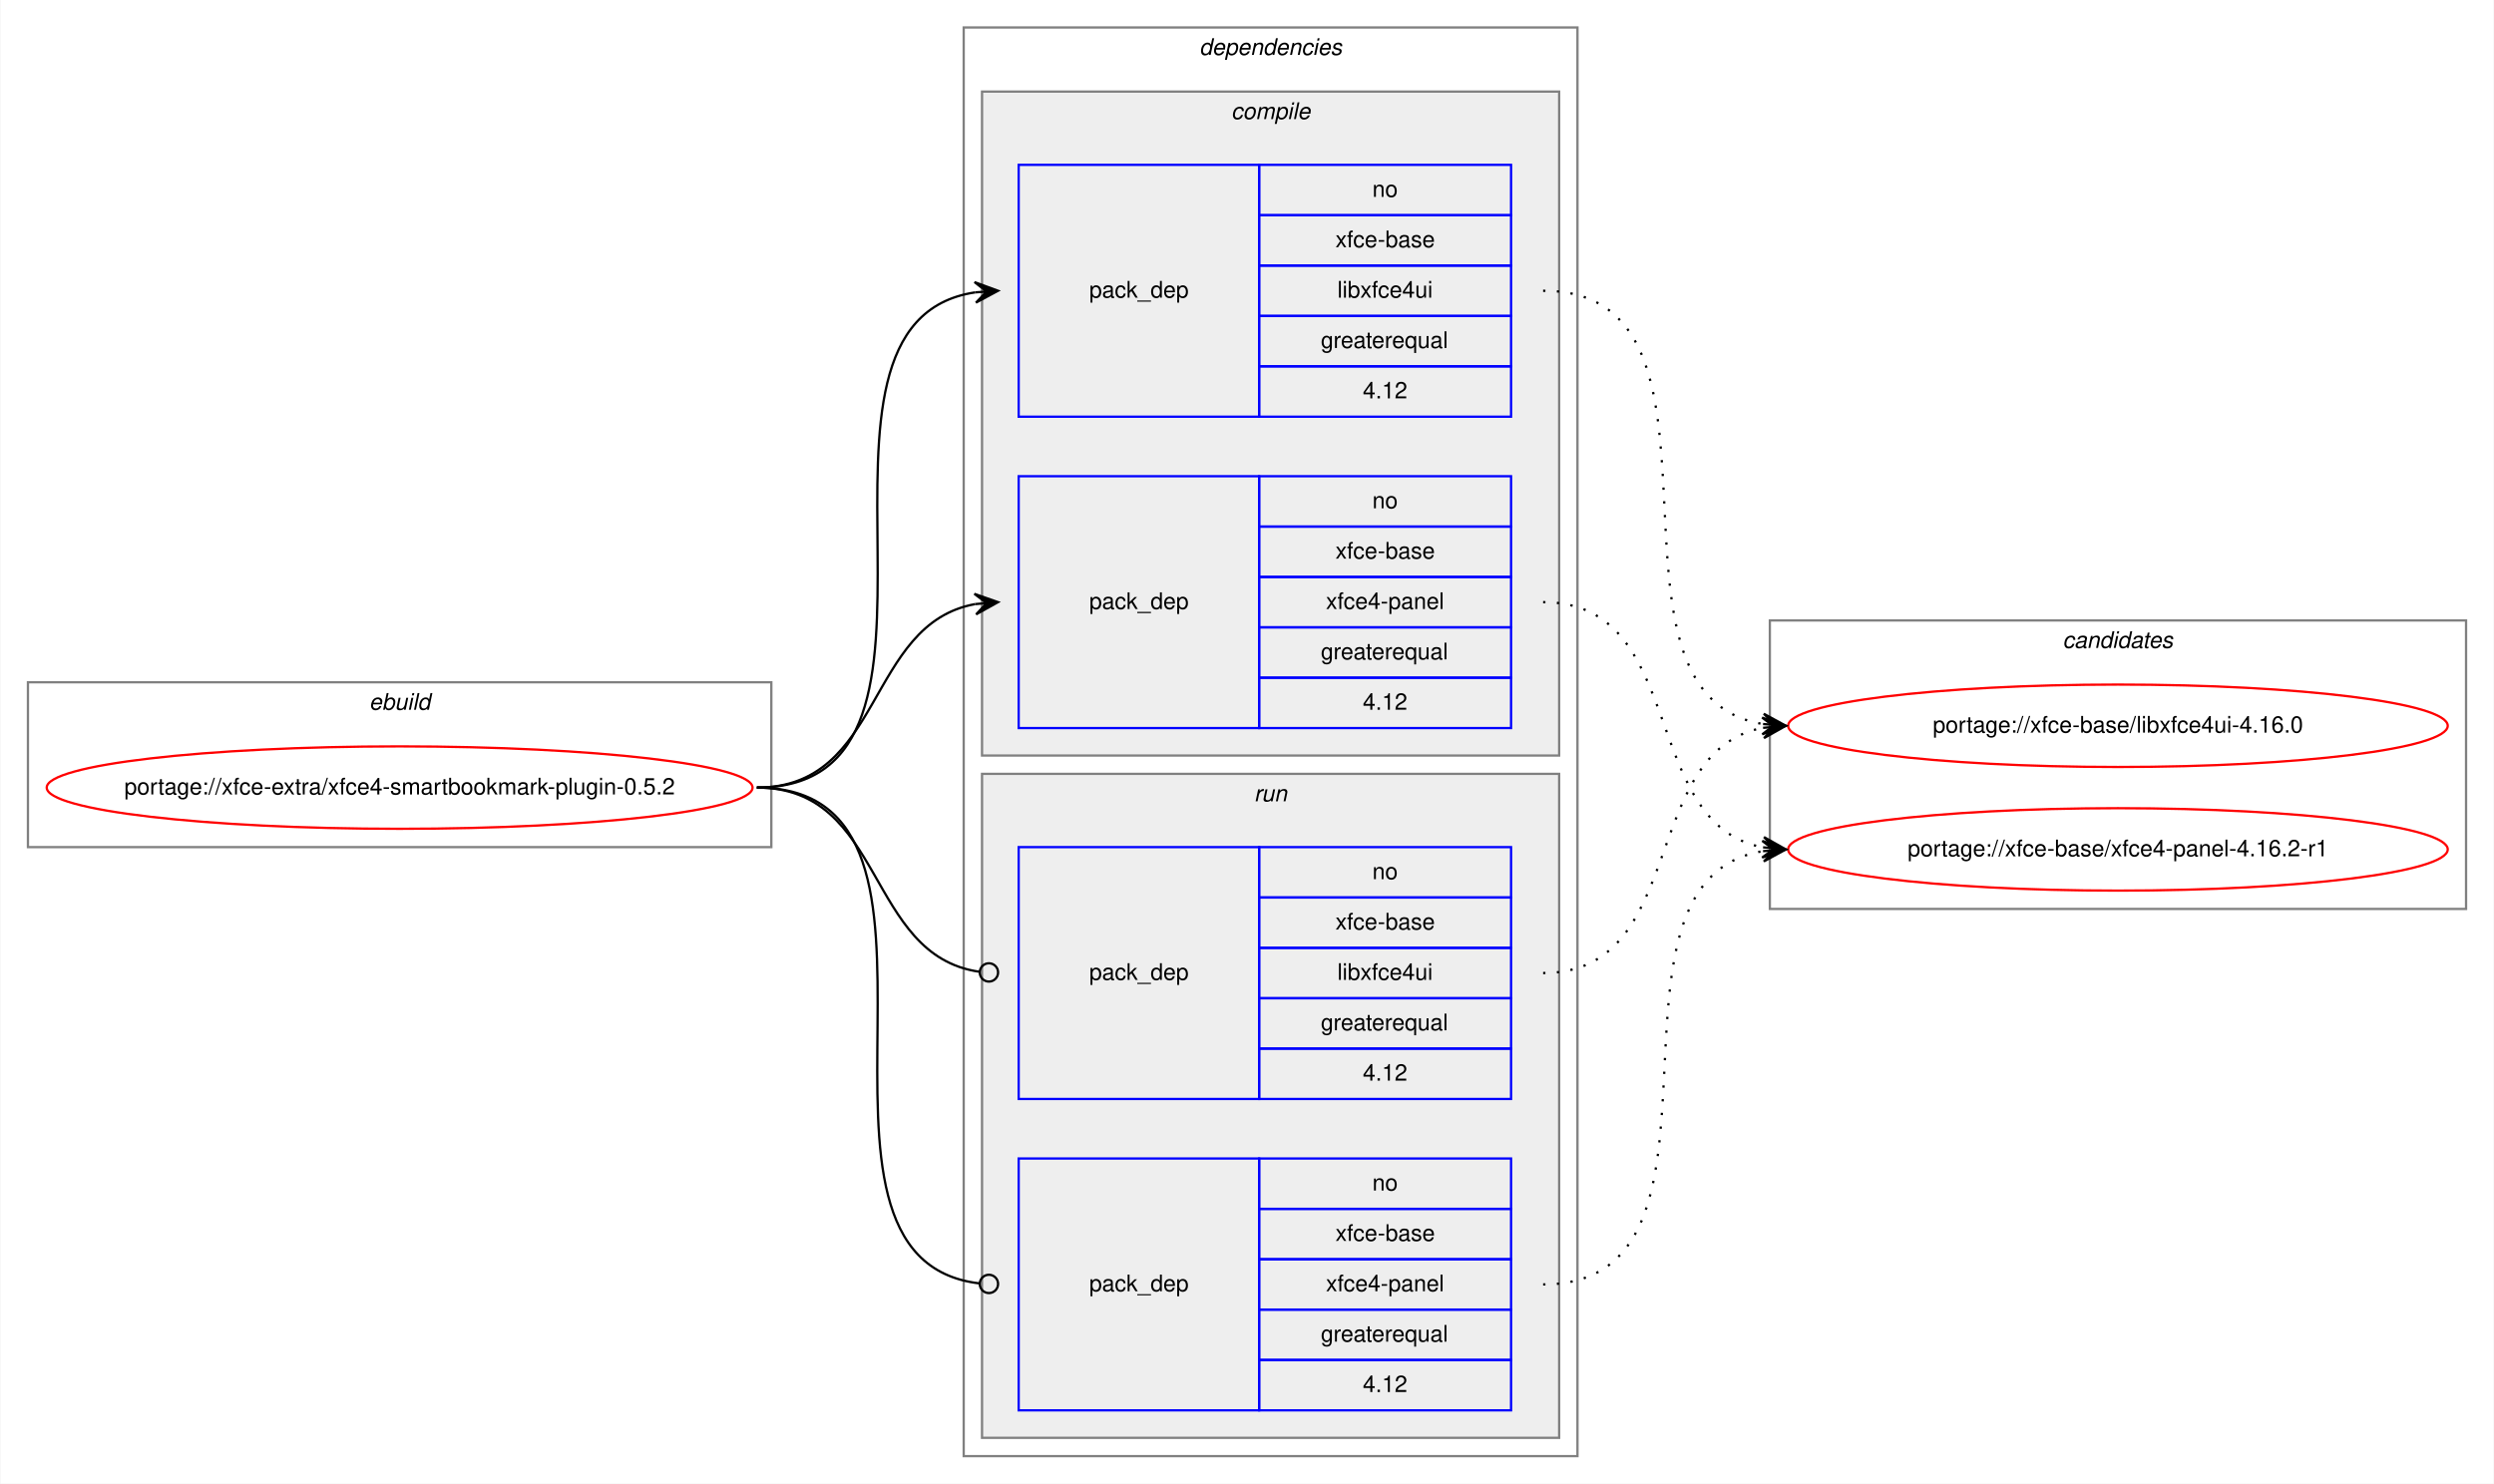
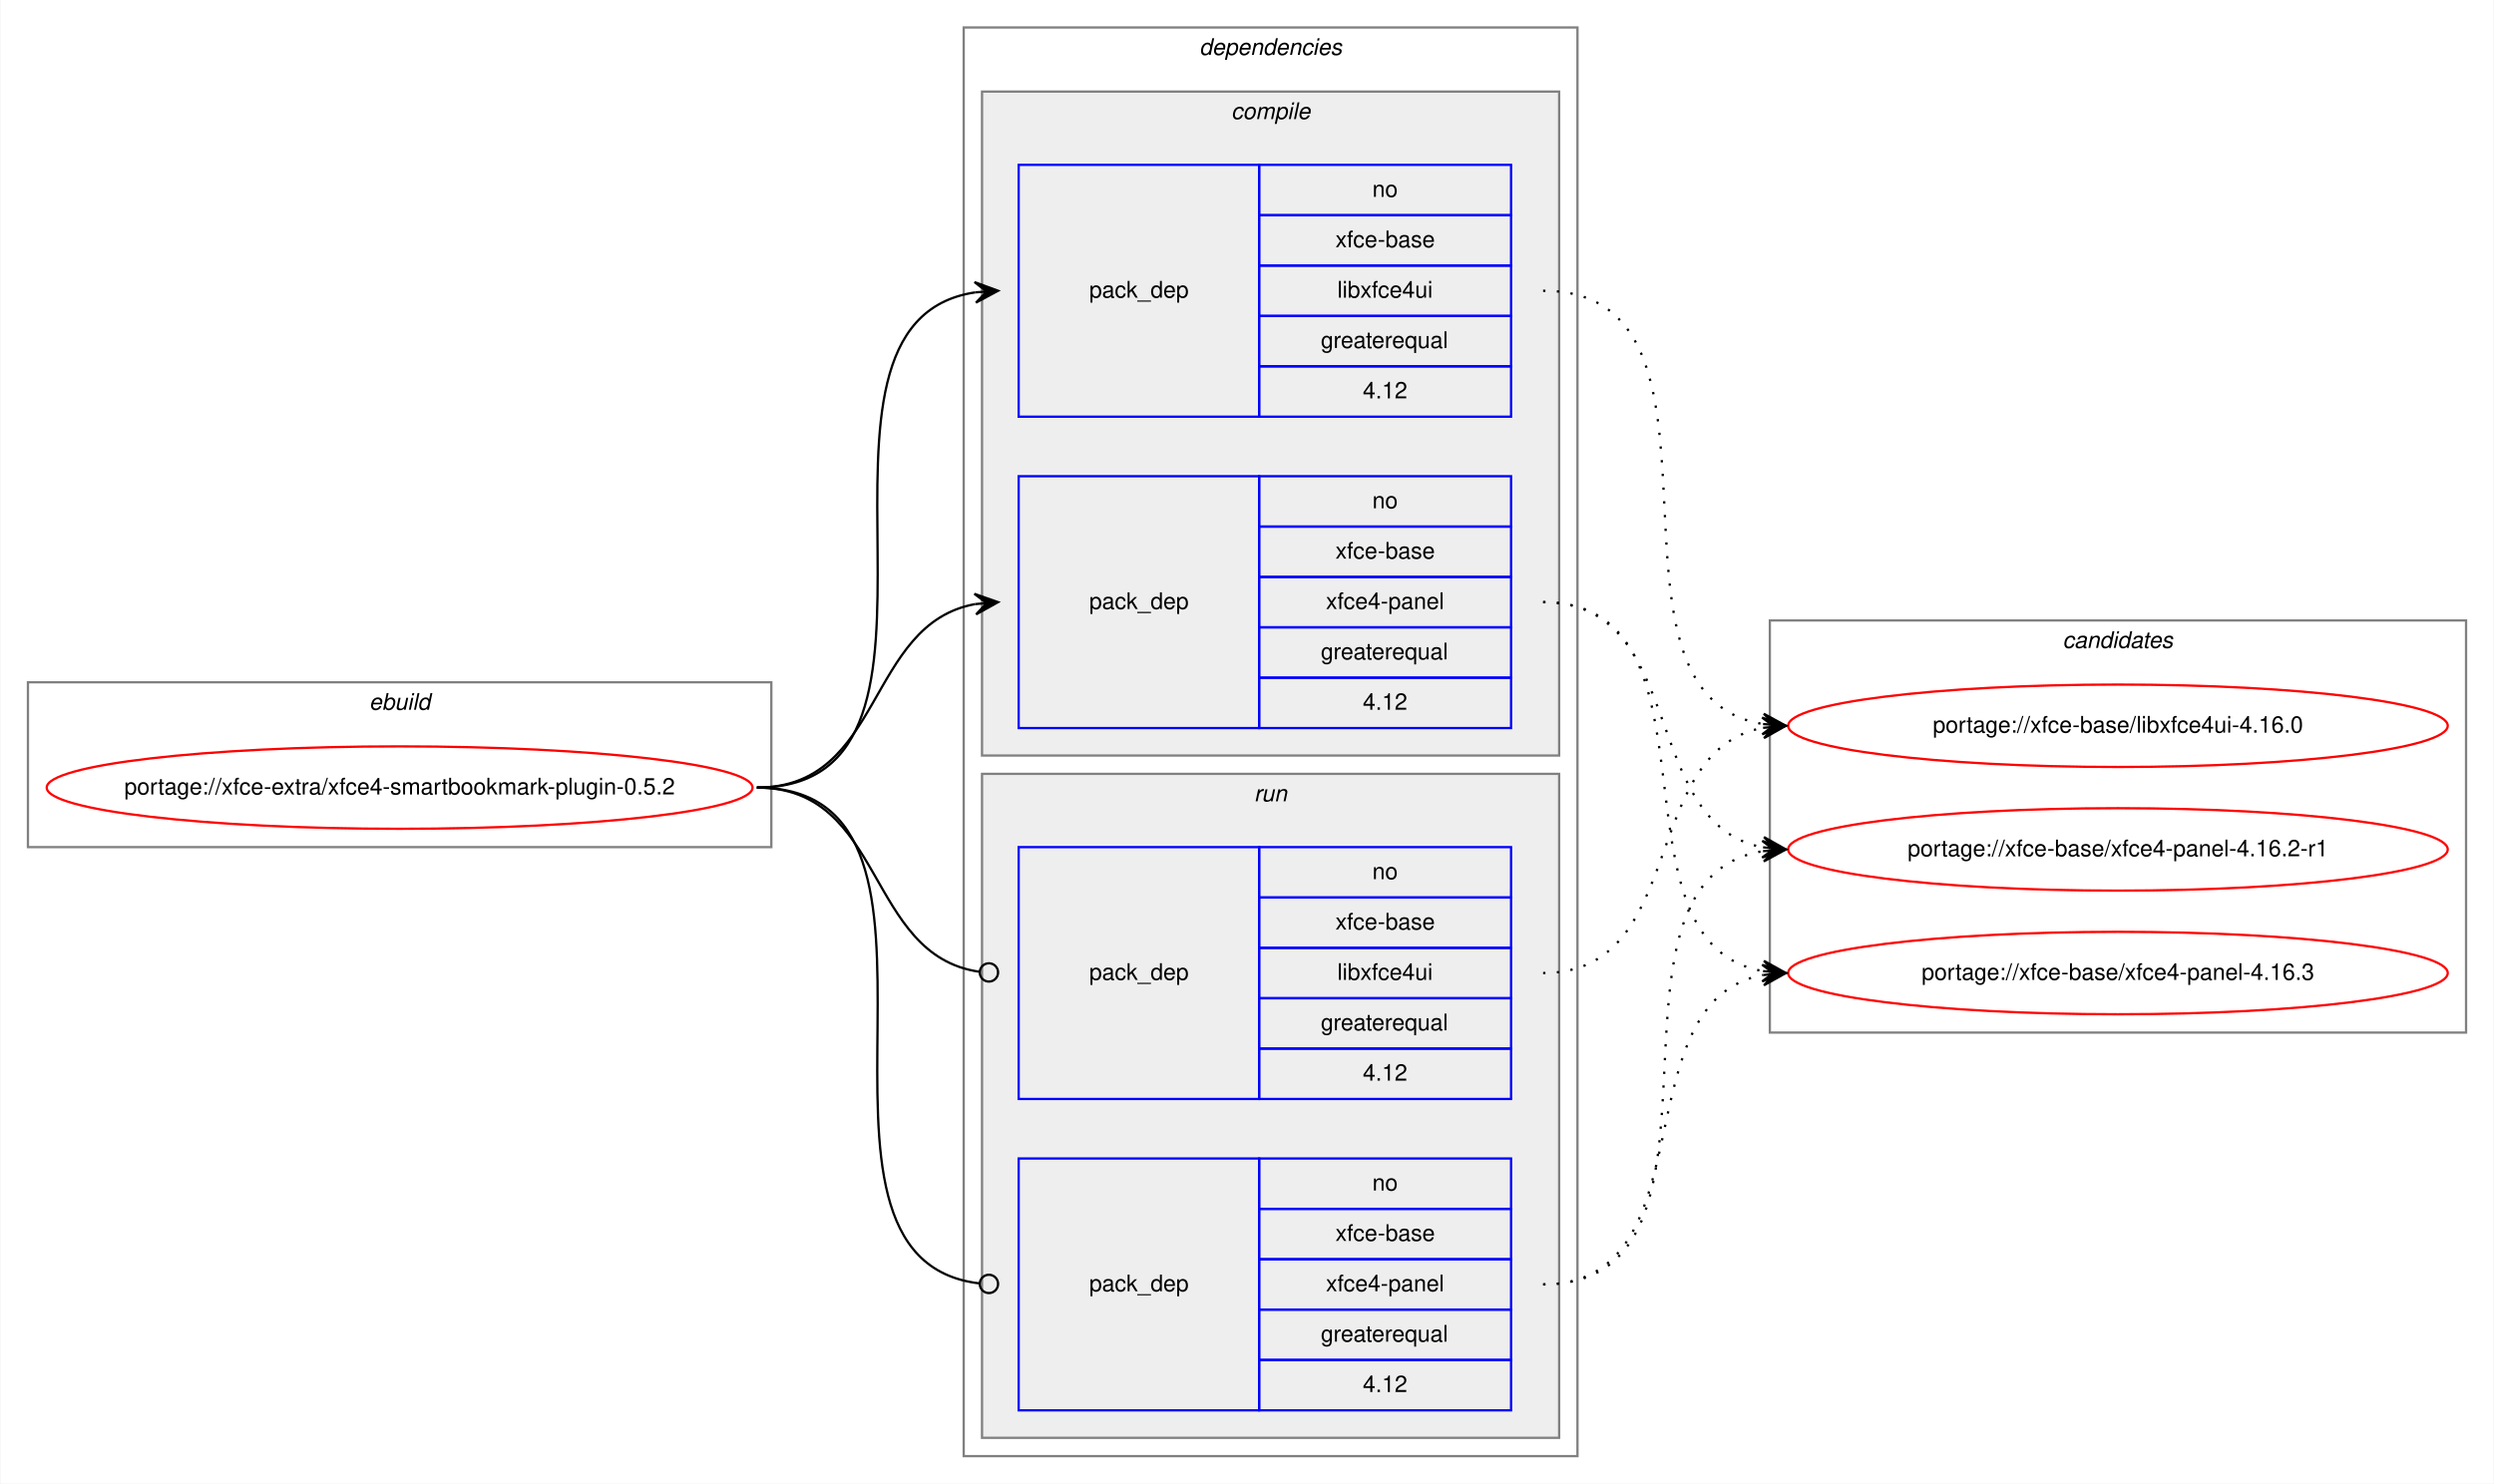
<svg xmlns="http://www.w3.org/2000/svg" xmlns:xlink="http://www.w3.org/1999/xlink" width="1089pt" height="648pt" viewBox="0.00 0.00 1088.60 648.00">
  <g id="graph0" class="graph" transform="scale(1 1) rotate(0) translate(4 644)">
    <polygon fill="white" stroke="transparent" points="-4,4 -4,-644 1084.6,-644 1084.6,4 -4,4" />
    <g id="clust1" class="cluster">
      <polygon fill="none" stroke="gray" points="8,-274 8,-346 332.6,-346 332.6,-274 8,-274" />
      <text text-anchor="start" x="156.96" y="-334" font-family="Helvetica,sans-Serif" font-style="italic" font-size="10.00">ebuild</text>
    </g>
    <g id="clust2" class="cluster">
      <polygon fill="none" stroke="gray" points="416.6,-8 416.6,-632 684.6,-632 684.6,-8 416.6,-8" />
      <text text-anchor="start" x="519.48" y="-620" font-family="Helvetica,sans-Serif" font-style="italic" font-size="10.00">dependencies</text>
    </g>
    <g id="clust3" class="cluster">
      <polygon fill="#eeeeee" stroke="gray" points="424.6,-314 424.6,-604 676.6,-604 676.6,-314 424.6,-314" />
      <text text-anchor="start" x="533.38" y="-592" font-family="Helvetica,sans-Serif" font-style="italic" font-size="10.00">compile</text>
    </g>
    <g id="clust7" class="cluster">
      <polygon fill="#eeeeee" stroke="gray" points="424.6,-16 424.6,-306 676.6,-306 676.6,-16 424.6,-16" />
      <text text-anchor="start" x="543.38" y="-294" font-family="Helvetica,sans-Serif" font-style="italic" font-size="10.00">run</text>
    </g>
    <g id="clust10" class="cluster">
-       <polygon fill="none" stroke="gray" points="768.6,-247 768.6,-373 1072.6,-373 1072.6,-247 768.6,-247" />
+       <polygon fill="none" stroke="gray" points="768.6,-193 768.6,-373 1072.6,-373 1072.6,-193 768.6,-193" />
      <text text-anchor="start" x="896.42" y="-361" font-family="Helvetica,sans-Serif" font-style="italic" font-size="10.00">candidates</text>
    </g>
    <g id="node1" class="node">
      <g id="a_node1">
        <a xlink:href="../xfce-extra/xfce4-smartbookmark-plugin-0.5.2.svg" xlink:title="portage://xfce-extra/xfce4-smartbookmark-plugin-0.5.2">
          <ellipse fill="none" stroke="red" cx="170.3" cy="-300" rx="154.1" ry="18" />
          <text text-anchor="middle" x="170.3" y="-297" font-family="Helvetica,sans-Serif" font-size="10.00">portage://xfce-extra/xfce4-smartbookmark-plugin-0.5.2</text>
        </a>
      </g>
    </g>
    <g id="node2" class="node">
      <polygon fill="none" stroke="blue" points="440.6,-462 440.6,-572 545.6,-572 545.6,-462 440.6,-462" />
      <text text-anchor="start" x="471.42" y="-514" font-family="Helvetica,sans-Serif" font-size="10.00">pack_dep</text>
      <polygon fill="none" stroke="blue" points="545.6,-550 545.6,-572 655.6,-572 655.6,-550 545.6,-550" />
      <text text-anchor="start" x="595.04" y="-558" font-family="Helvetica,sans-Serif" font-size="10.00">no</text>
      <polygon fill="none" stroke="blue" points="545.6,-528 545.6,-550 655.6,-550 655.6,-528 545.6,-528" />
      <text text-anchor="start" x="578.93" y="-536" font-family="Helvetica,sans-Serif" font-size="10.00">xfce-base</text>
      <polygon fill="none" stroke="blue" points="545.6,-506 545.6,-528 655.6,-528 655.6,-506 545.6,-506" />
      <text text-anchor="start" x="579.76" y="-514" font-family="Helvetica,sans-Serif" font-size="10.00">libxfce4ui</text>
      <polygon fill="none" stroke="blue" points="545.6,-484 545.6,-506 655.6,-506 655.6,-484 545.6,-484" />
      <text text-anchor="start" x="572.54" y="-492" font-family="Helvetica,sans-Serif" font-size="10.00">greaterequal</text>
      <polygon fill="none" stroke="blue" points="545.6,-462 545.6,-484 655.6,-484 655.6,-462 545.6,-462" />
      <text text-anchor="start" x="590.87" y="-470" font-family="Helvetica,sans-Serif" font-size="10.00">4.12</text>
    </g>
    <g id="edge1" class="edge">
      <path fill="none" stroke="black" d="M326.3,-300C429.94,-300 331.41,-502.83 421.62,-516.3" />
      <polygon fill="black" stroke="black" points="431.6,-517 421.31,-520.79 426.61,-516.65 421.63,-516.3 421.63,-516.3 421.63,-516.3 426.61,-516.65 421.94,-511.81 431.6,-517 431.6,-517" />
    </g>
    <g id="node3" class="node">
      <polygon fill="none" stroke="blue" points="440.6,-326 440.6,-436 545.6,-436 545.6,-326 440.6,-326" />
      <text text-anchor="start" x="471.42" y="-378" font-family="Helvetica,sans-Serif" font-size="10.00">pack_dep</text>
      <polygon fill="none" stroke="blue" points="545.6,-414 545.6,-436 655.6,-436 655.6,-414 545.6,-414" />
      <text text-anchor="start" x="595.04" y="-422" font-family="Helvetica,sans-Serif" font-size="10.00">no</text>
      <polygon fill="none" stroke="blue" points="545.6,-392 545.6,-414 655.6,-414 655.6,-392 545.6,-392" />
      <text text-anchor="start" x="578.93" y="-400" font-family="Helvetica,sans-Serif" font-size="10.00">xfce-base</text>
      <polygon fill="none" stroke="blue" points="545.6,-370 545.6,-392 655.6,-392 655.6,-370 545.6,-370" />
      <text text-anchor="start" x="574.76" y="-378" font-family="Helvetica,sans-Serif" font-size="10.00">xfce4-panel</text>
      <polygon fill="none" stroke="blue" points="545.6,-348 545.6,-370 655.6,-370 655.6,-348 545.6,-348" />
      <text text-anchor="start" x="572.54" y="-356" font-family="Helvetica,sans-Serif" font-size="10.00">greaterequal</text>
      <polygon fill="none" stroke="blue" points="545.6,-326 545.6,-348 655.6,-348 655.6,-326 545.6,-326" />
      <text text-anchor="start" x="590.87" y="-334" font-family="Helvetica,sans-Serif" font-size="10.00">4.12</text>
    </g>
    <g id="edge2" class="edge">
      <path fill="none" stroke="black" d="M326.3,-300C381.77,-300 373.84,-371.49 421.63,-380.15" />
      <polygon fill="black" stroke="black" points="431.6,-381 421.25,-384.63 426.62,-380.57 421.64,-380.15 421.64,-380.15 421.64,-380.15 426.62,-380.57 422.02,-375.66 431.6,-381 431.6,-381" />
    </g>
    <g id="node4" class="node">
      <polygon fill="none" stroke="blue" points="440.6,-164 440.6,-274 545.6,-274 545.6,-164 440.6,-164" />
      <text text-anchor="start" x="471.42" y="-216" font-family="Helvetica,sans-Serif" font-size="10.00">pack_dep</text>
      <polygon fill="none" stroke="blue" points="545.6,-252 545.6,-274 655.6,-274 655.6,-252 545.6,-252" />
      <text text-anchor="start" x="595.04" y="-260" font-family="Helvetica,sans-Serif" font-size="10.00">no</text>
      <polygon fill="none" stroke="blue" points="545.6,-230 545.6,-252 655.6,-252 655.6,-230 545.6,-230" />
      <text text-anchor="start" x="578.93" y="-238" font-family="Helvetica,sans-Serif" font-size="10.00">xfce-base</text>
      <polygon fill="none" stroke="blue" points="545.6,-208 545.6,-230 655.6,-230 655.6,-208 545.6,-208" />
      <text text-anchor="start" x="579.76" y="-216" font-family="Helvetica,sans-Serif" font-size="10.00">libxfce4ui</text>
      <polygon fill="none" stroke="blue" points="545.6,-186 545.6,-208 655.6,-208 655.6,-186 545.6,-186" />
      <text text-anchor="start" x="572.54" y="-194" font-family="Helvetica,sans-Serif" font-size="10.00">greaterequal</text>
      <polygon fill="none" stroke="blue" points="545.6,-164 545.6,-186 655.6,-186 655.6,-164 545.6,-164" />
      <text text-anchor="start" x="590.87" y="-172" font-family="Helvetica,sans-Serif" font-size="10.00">4.12</text>
    </g>
    <g id="edge3" class="edge">
      <path fill="none" stroke="black" d="M326.3,-300C382.46,-300 373.63,-226.72 423.45,-219.56" />
      <ellipse fill="none" stroke="black" cx="427.61" cy="-219.27" rx="4" ry="4" />
    </g>
    <g id="node5" class="node">
      <polygon fill="none" stroke="blue" points="440.6,-28 440.6,-138 545.6,-138 545.6,-28 440.6,-28" />
      <text text-anchor="start" x="471.42" y="-80" font-family="Helvetica,sans-Serif" font-size="10.00">pack_dep</text>
      <polygon fill="none" stroke="blue" points="545.6,-116 545.6,-138 655.6,-138 655.6,-116 545.6,-116" />
      <text text-anchor="start" x="595.04" y="-124" font-family="Helvetica,sans-Serif" font-size="10.00">no</text>
      <polygon fill="none" stroke="blue" points="545.6,-94 545.6,-116 655.6,-116 655.6,-94 545.6,-94" />
      <text text-anchor="start" x="578.93" y="-102" font-family="Helvetica,sans-Serif" font-size="10.00">xfce-base</text>
      <polygon fill="none" stroke="blue" points="545.6,-72 545.6,-94 655.6,-94 655.6,-72 545.6,-72" />
      <text text-anchor="start" x="574.76" y="-80" font-family="Helvetica,sans-Serif" font-size="10.00">xfce4-panel</text>
      <polygon fill="none" stroke="blue" points="545.6,-50 545.6,-72 655.6,-72 655.6,-50 545.6,-50" />
      <text text-anchor="start" x="572.54" y="-58" font-family="Helvetica,sans-Serif" font-size="10.00">greaterequal</text>
      <polygon fill="none" stroke="blue" points="545.6,-28 545.6,-50 655.6,-50 655.6,-28 545.6,-28" />
      <text text-anchor="start" x="590.87" y="-36" font-family="Helvetica,sans-Serif" font-size="10.00">4.12</text>
    </g>
    <g id="edge4" class="edge">
      <path fill="none" stroke="black" d="M326.3,-300C430.67,-300 330,-94.29 423.56,-83.44" />
      <ellipse fill="none" stroke="black" cx="427.61" cy="-83.22" rx="4" ry="4" />
    </g>
    <g id="node6" class="node">
      <g id="a_node6">
        <a xlink:href="../xfce-base/libxfce4ui-4.16.0.svg" xlink:title="portage://xfce-base/libxfce4ui-4.16.0">
          <ellipse fill="none" stroke="red" cx="920.6" cy="-327" rx="144" ry="18" />
          <text text-anchor="middle" x="920.6" y="-324" font-family="Helvetica,sans-Serif" font-size="10.00">portage://xfce-base/libxfce4ui-4.16.0</text>
        </a>
      </g>
    </g>
    <g id="edge5" class="edge">
      <path fill="none" stroke="black" stroke-dasharray="1,5" d="M669.6,-517C762.71,-517 685.14,-340.84 765.58,-327.77" />
      <polygon fill="black" stroke="black" points="775.6,-327 765.97,-332.25 770.62,-327.38 765.63,-327.76 765.63,-327.76 765.63,-327.76 770.62,-327.38 765.29,-323.27 775.6,-327 775.6,-327" />
    </g>
    <g id="node7" class="node">
      <g id="a_node7">
        <a xlink:href="../xfce-base/xfce4-panel-4.16.2-r1.svg" xlink:title="portage://xfce-base/xfce4-panel-4.16.2-r1">
          <ellipse fill="none" stroke="red" cx="920.6" cy="-273" rx="144" ry="18" />
          <text text-anchor="middle" x="920.6" y="-270" font-family="Helvetica,sans-Serif" font-size="10.00">portage://xfce-base/xfce4-panel-4.16.2-r1</text>
        </a>
      </g>
    </g>
    <g id="edge6" class="edge">
      <path fill="none" stroke="black" stroke-dasharray="1,5" d="M669.6,-381C733.18,-381 711.18,-284.49 765.39,-273.93" />
      <polygon fill="black" stroke="black" points="775.6,-273 766.05,-278.39 770.62,-273.46 765.64,-273.91 765.64,-273.91 765.64,-273.91 770.62,-273.46 765.23,-269.43 775.6,-273 775.6,-273" />
    </g>
+     <g id="node8" class="node">
+       <g id="a_node8">
+         <a xlink:href="../xfce-base/xfce4-panel-4.16.3.svg" xlink:title="portage://xfce-base/xfce4-panel-4.16.3">
+           <ellipse fill="none" stroke="red" cx="920.6" cy="-219" rx="144" ry="18" />
+           <text text-anchor="middle" x="920.6" y="-216" font-family="Helvetica,sans-Serif" font-size="10.00">portage://xfce-base/xfce4-panel-4.16.3</text>
+         </a>
+       </g>
+     </g>
    <g id="edge7" class="edge">
+       <path fill="none" stroke="black" stroke-dasharray="1,5" d="M669.6,-381C751.95,-381 694.96,-232.62 765.33,-219.87" />
+       <polygon fill="black" stroke="black" points="775.6,-219 766.02,-224.33 770.62,-219.42 765.64,-219.85 765.64,-219.85 765.64,-219.85 770.62,-219.42 765.26,-215.36 775.6,-219 775.6,-219" />
+     </g>
+     <g id="edge8" class="edge">
      <path fill="none" stroke="black" stroke-dasharray="1,5" d="M669.6,-219C733.18,-219 711.18,-315.51 765.39,-326.07" />
      <polygon fill="black" stroke="black" points="775.6,-327 765.23,-330.57 770.62,-326.54 765.64,-326.09 765.64,-326.09 765.64,-326.09 770.62,-326.54 766.05,-321.61 775.6,-327 775.6,-327" />
    </g>
-     <g id="edge8" class="edge">
+     <g id="edge9" class="edge">
      <path fill="none" stroke="black" stroke-dasharray="1,5" d="M669.6,-83C762.71,-83 685.14,-259.16 765.58,-272.23" />
      <polygon fill="black" stroke="black" points="775.6,-273 765.29,-276.73 770.62,-272.62 765.63,-272.24 765.63,-272.24 765.63,-272.24 770.62,-272.62 765.97,-267.75 775.6,-273 775.6,-273" />
    </g>
+     <g id="edge10" class="edge">
+       <path fill="none" stroke="black" stroke-dasharray="1,5" d="M669.6,-83C742.64,-83 703.12,-206.55 765.61,-218.13" />
+       <polygon fill="black" stroke="black" points="775.6,-219 765.25,-222.62 770.62,-218.57 765.64,-218.13 765.64,-218.13 765.64,-218.13 770.62,-218.57 766.03,-213.65 775.6,-219 775.6,-219" />
+     </g>
  </g>
</svg>
